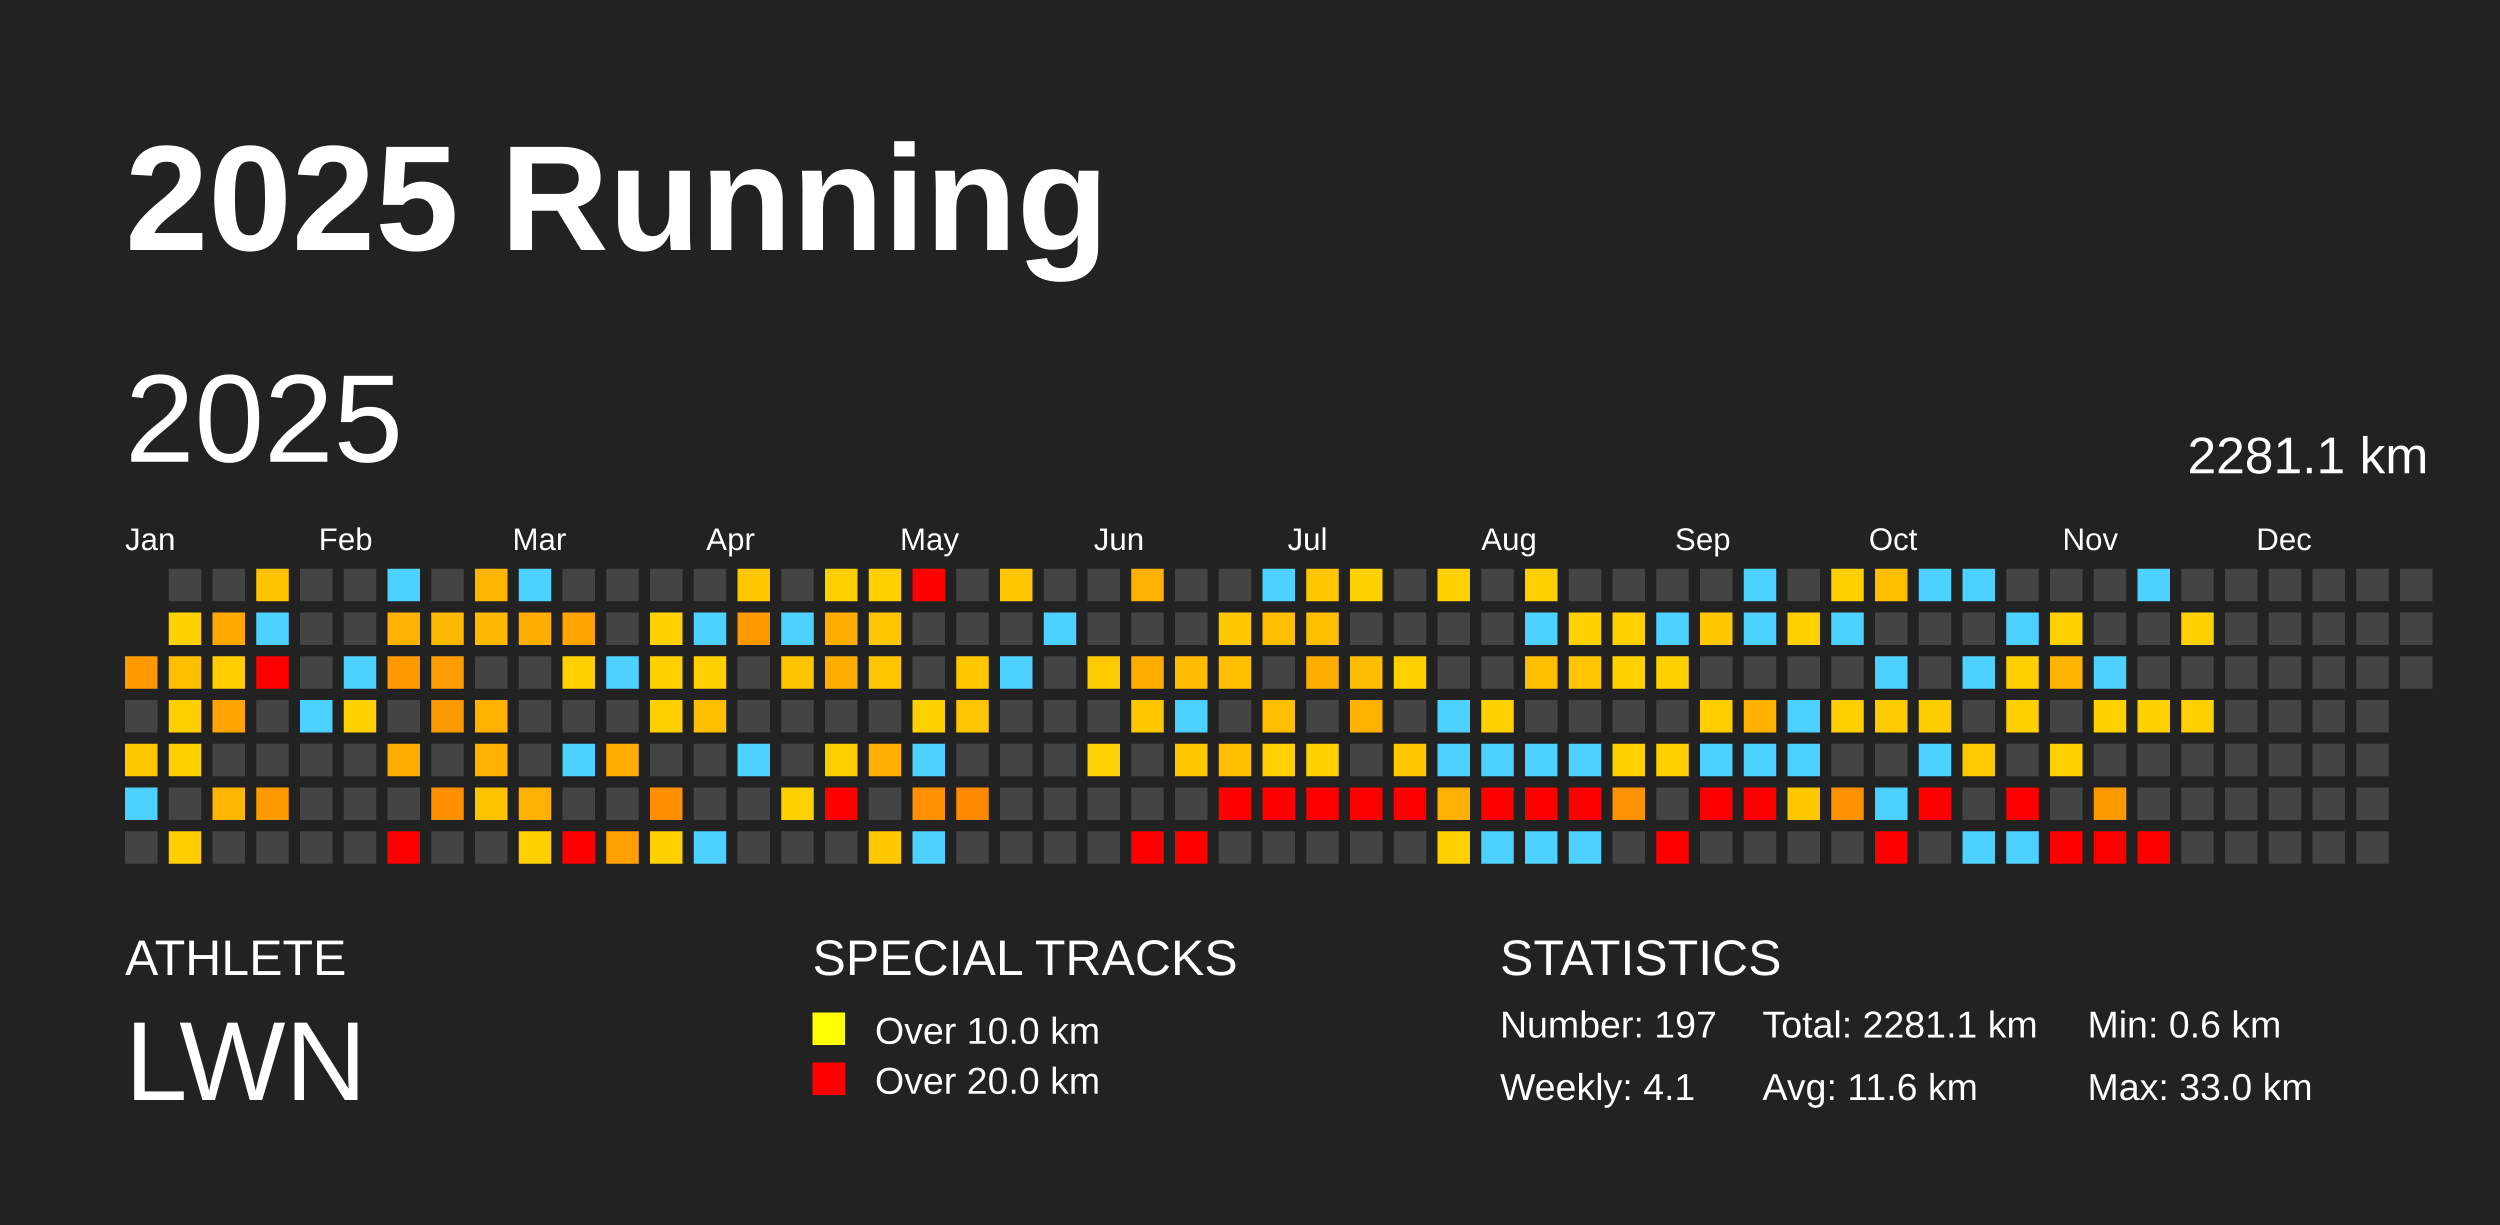
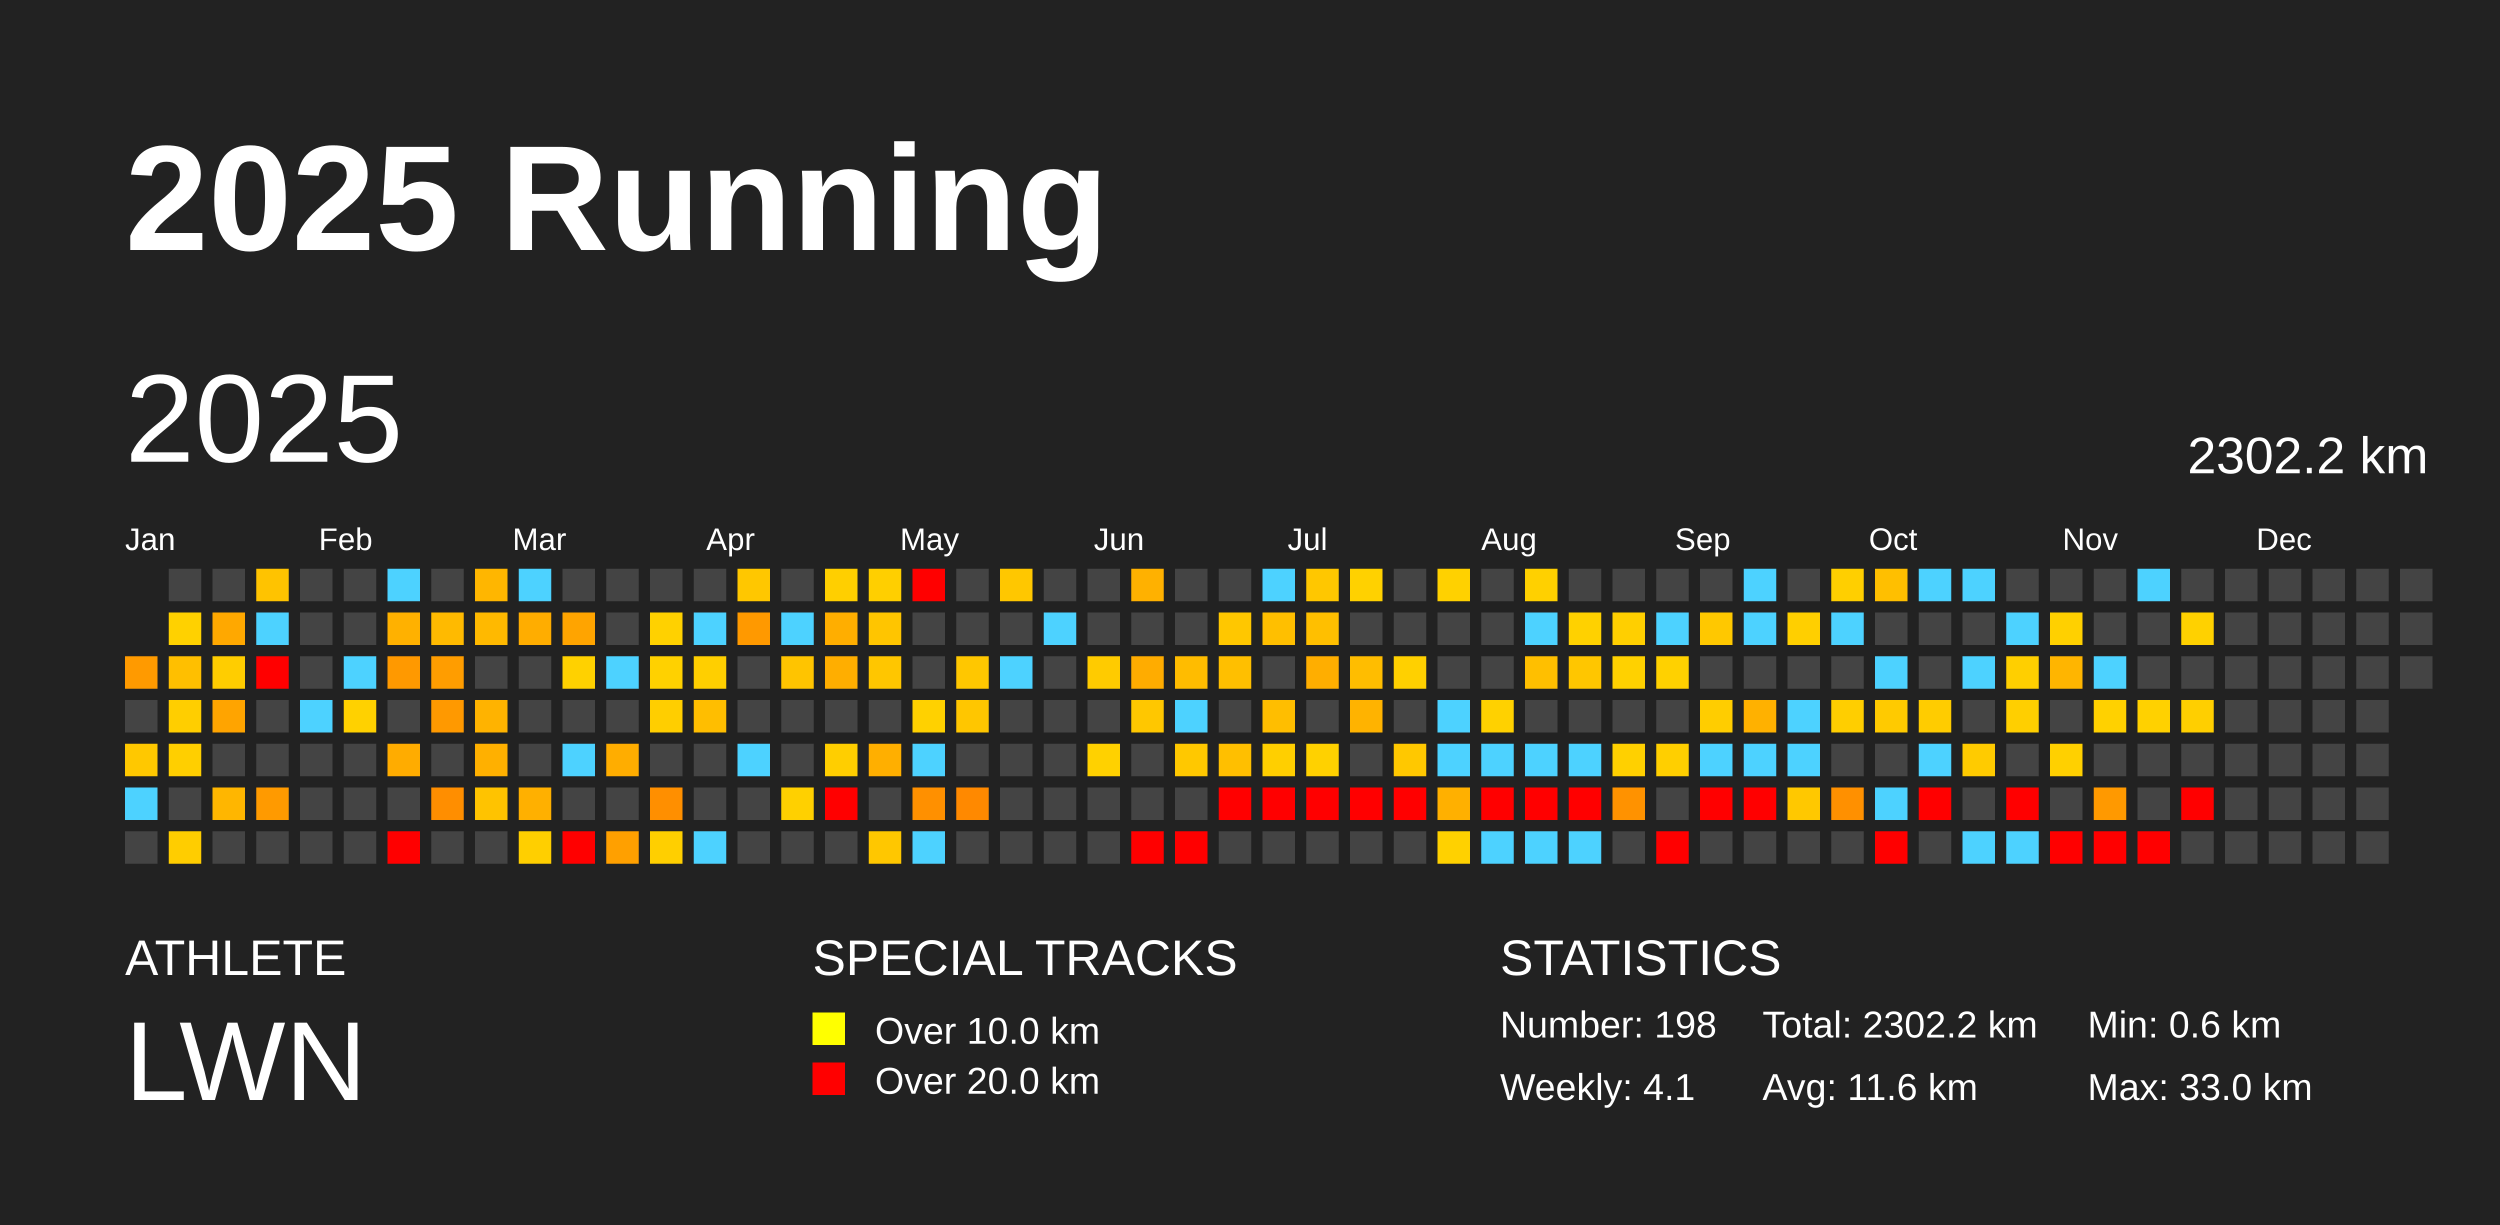
<svg xmlns="http://www.w3.org/2000/svg" baseProfile="full" height="98mm" version="1.1" viewBox="0,0,200,98" width="200mm">
  <defs />
  <rect fill="#222222" height="98" width="200" x="0" y="0" />
  <text fill="#FFFFFF" style="font-size:12px; font-family:Arial; font-weight:bold;" x="10" y="20">2025 Running</text>
  <text fill="#FFFFFF" style="font-size:4px; font-family:Arial" x="10" y="78">ATHLETE</text>
  <text fill="#FFFFFF" style="font-size:9px; font-family:Arial" x="10" y="88">LWN</text>
  <text fill="#FFFFFF" style="font-size:4px; font-family:Arial" x="65" y="78">SPECIAL TRACKS</text>
  <rect fill="yellow" height="2.6" width="2.6" x="65" y="81" />
  <text fill="#FFFFFF" style="font-size:3px; font-family:Arial" x="70" y="83.5">Over 10.0 km</text>
  <rect fill="red" height="2.6" width="2.6" x="65" y="85" />
  <text fill="#FFFFFF" style="font-size:3px; font-family:Arial" x="70" y="87.5">Over 20.0 km</text>
  <text fill="#FFFFFF" style="font-size:4px; font-family:Arial" x="120" y="78">STATISTICS</text>
-   <text fill="#FFFFFF" style="font-size:3px; font-family:Arial" x="120" y="83">Number: 197</text>
+   <text fill="#FFFFFF" style="font-size:3px; font-family:Arial" x="120" y="83">Number: 198</text>
  <text fill="#FFFFFF" style="font-size:3px; font-family:Arial" x="120" y="88">Weekly: 4.1</text>
-   <text fill="#FFFFFF" style="font-size:3px; font-family:Arial" x="141" y="83">Total: 2281.1 km</text>
+   <text fill="#FFFFFF" style="font-size:3px; font-family:Arial" x="141" y="83">Total: 2302.2 km</text>
  <text fill="#FFFFFF" style="font-size:3px; font-family:Arial" x="141" y="88">Avg: 11.6 km</text>
  <text fill="#FFFFFF" style="font-size:3px; font-family:Arial" x="167" y="83">Min: 0.6 km</text>
  <text fill="#FFFFFF" style="font-size:3px; font-family:Arial" x="167" y="88">Max: 33.0 km</text>
  <text dominant-baseline="hanging" fill="#FFFFFF" style="font-size:10.0px; font-family:Arial;" x="10" y="30">2025</text>
-   <text dominant-baseline="hanging" fill="#FFFFFF" style="font-size:4.125px; font-family:Arial;" x="175" y="35">2281.1 km</text>
+   <text dominant-baseline="hanging" fill="#FFFFFF" style="font-size:4.125px; font-family:Arial;" x="175" y="35">2302.2 km</text>
  <text fill="#FFFFFF" style="font-size:2.5px; font-family:Arial" x="10.0" y="44">Jan</text>
  <text fill="#FFFFFF" style="font-size:2.5px; font-family:Arial" x="25.5" y="44">Feb</text>
  <text fill="#FFFFFF" style="font-size:2.5px; font-family:Arial" x="41.0" y="44">Mar</text>
  <text fill="#FFFFFF" style="font-size:2.5px; font-family:Arial" x="56.5" y="44">Apr</text>
  <text fill="#FFFFFF" style="font-size:2.5px; font-family:Arial" x="72.0" y="44">May</text>
  <text fill="#FFFFFF" style="font-size:2.5px; font-family:Arial" x="87.5" y="44">Jun</text>
  <text fill="#FFFFFF" style="font-size:2.5px; font-family:Arial" x="103.0" y="44">Jul</text>
  <text fill="#FFFFFF" style="font-size:2.5px; font-family:Arial" x="118.5" y="44">Aug</text>
  <text fill="#FFFFFF" style="font-size:2.5px; font-family:Arial" x="134.0" y="44">Sep</text>
  <text fill="#FFFFFF" style="font-size:2.5px; font-family:Arial" x="149.5" y="44">Oct</text>
  <text fill="#FFFFFF" style="font-size:2.5px; font-family:Arial" x="165.0" y="44">Nov</text>
  <text fill="#FFFFFF" style="font-size:2.5px; font-family:Arial" x="180.5" y="44">Dec</text>
  <rect fill="#ff9a00" height="2.6" width="2.6" x="10.0" y="52.5" />
  <rect fill="#444444" height="2.6" width="2.6" x="10.0" y="56.0" />
  <rect fill="#ffc800" height="2.6" width="2.6" x="10.0" y="59.5" />
  <rect fill="#4dd2ff" height="2.6" width="2.6" x="10.0" y="63.0" />
  <rect fill="#444444" height="2.6" width="2.6" x="10.0" y="66.5" />
  <rect fill="#444444" height="2.6" width="2.6" x="13.5" y="45.5" />
  <rect fill="#ffd100" height="2.6" width="2.6" x="13.5" y="49.0" />
  <rect fill="#ffbf00" height="2.6" width="2.6" x="13.5" y="52.5" />
  <rect fill="#ffce00" height="2.6" width="2.6" x="13.5" y="56.0" />
  <rect fill="#ffcf00" height="2.6" width="2.6" x="13.5" y="59.5" />
  <rect fill="#444444" height="2.6" width="2.6" x="13.5" y="63.0" />
  <rect fill="#ffcd00" height="2.6" width="2.6" x="13.5" y="66.5" />
  <rect fill="#444444" height="2.6" width="2.6" x="17.0" y="45.5" />
  <rect fill="#ffa800" height="2.6" width="2.6" x="17.0" y="49.0" />
  <rect fill="#ffcd00" height="2.6" width="2.6" x="17.0" y="52.5" />
  <rect fill="#ffa400" height="2.6" width="2.6" x="17.0" y="56.0" />
  <rect fill="#444444" height="2.6" width="2.6" x="17.0" y="59.5" />
  <rect fill="#ffb600" height="2.6" width="2.6" x="17.0" y="63.0" />
  <rect fill="#444444" height="2.6" width="2.6" x="17.0" y="66.5" />
  <rect fill="#ffc300" height="2.6" width="2.6" x="20.5" y="45.5" />
  <rect fill="#4dd2ff" height="2.6" width="2.6" x="20.5" y="49.0" />
  <rect fill="red" height="2.6" width="2.6" x="20.5" y="52.5" />
  <rect fill="#444444" height="2.6" width="2.6" x="20.5" y="56.0" />
  <rect fill="#444444" height="2.6" width="2.6" x="20.5" y="59.5" />
  <rect fill="#ff9a00" height="2.6" width="2.6" x="20.5" y="63.0" />
  <rect fill="#444444" height="2.6" width="2.6" x="20.5" y="66.5" />
  <rect fill="#444444" height="2.6" width="2.6" x="24.0" y="45.5" />
  <rect fill="#444444" height="2.6" width="2.6" x="24.0" y="49.0" />
  <rect fill="#444444" height="2.6" width="2.6" x="24.0" y="52.5" />
  <rect fill="#4dd2ff" height="2.6" width="2.6" x="24.0" y="56.0" />
  <rect fill="#444444" height="2.6" width="2.6" x="24.0" y="59.5" />
  <rect fill="#444444" height="2.6" width="2.6" x="24.0" y="63.0" />
  <rect fill="#444444" height="2.6" width="2.6" x="24.0" y="66.5" />
  <rect fill="#444444" height="2.6" width="2.6" x="27.5" y="45.5" />
  <rect fill="#444444" height="2.6" width="2.6" x="27.5" y="49.0" />
  <rect fill="#4dd2ff" height="2.6" width="2.6" x="27.5" y="52.5" />
  <rect fill="#ffd100" height="2.6" width="2.6" x="27.5" y="56.0" />
  <rect fill="#444444" height="2.6" width="2.6" x="27.5" y="59.5" />
  <rect fill="#444444" height="2.6" width="2.6" x="27.5" y="63.0" />
  <rect fill="#444444" height="2.6" width="2.6" x="27.5" y="66.5" />
  <rect fill="#4dd2ff" height="2.6" width="2.6" x="31.0" y="45.5" />
  <rect fill="#ffb100" height="2.6" width="2.6" x="31.0" y="49.0" />
  <rect fill="#ff9900" height="2.6" width="2.6" x="31.0" y="52.5" />
  <rect fill="#444444" height="2.6" width="2.6" x="31.0" y="56.0" />
  <rect fill="#ffac00" height="2.6" width="2.6" x="31.0" y="59.5" />
  <rect fill="#444444" height="2.6" width="2.6" x="31.0" y="63.0" />
  <rect fill="red" height="2.6" width="2.6" x="31.0" y="66.5" />
  <rect fill="#444444" height="2.6" width="2.6" x="34.5" y="45.5" />
  <rect fill="#ffba00" height="2.6" width="2.6" x="34.5" y="49.0" />
  <rect fill="#ff9d00" height="2.6" width="2.6" x="34.5" y="52.5" />
  <rect fill="#ff9900" height="2.6" width="2.6" x="34.5" y="56.0" />
  <rect fill="#444444" height="2.6" width="2.6" x="34.5" y="59.5" />
  <rect fill="#ff8e00" height="2.6" width="2.6" x="34.5" y="63.0" />
  <rect fill="#444444" height="2.6" width="2.6" x="34.5" y="66.5" />
  <rect fill="#ffb600" height="2.6" width="2.6" x="38.0" y="45.5" />
  <rect fill="#ffb900" height="2.6" width="2.6" x="38.0" y="49.0" />
  <rect fill="#444444" height="2.6" width="2.6" x="38.0" y="52.5" />
  <rect fill="#ffb300" height="2.6" width="2.6" x="38.0" y="56.0" />
  <rect fill="#ffb000" height="2.6" width="2.6" x="38.0" y="59.5" />
  <rect fill="#ffc300" height="2.6" width="2.6" x="38.0" y="63.0" />
  <rect fill="#444444" height="2.6" width="2.6" x="38.0" y="66.5" />
  <rect fill="#4dd2ff" height="2.6" width="2.6" x="41.5" y="45.5" />
  <rect fill="#ffad00" height="2.6" width="2.6" x="41.5" y="49.0" />
  <rect fill="#444444" height="2.6" width="2.6" x="41.5" y="52.5" />
  <rect fill="#444444" height="2.6" width="2.6" x="41.5" y="56.0" />
  <rect fill="#444444" height="2.6" width="2.6" x="41.5" y="59.5" />
  <rect fill="#ffb000" height="2.6" width="2.6" x="41.5" y="63.0" />
  <rect fill="#ffcf00" height="2.6" width="2.6" x="41.5" y="66.5" />
  <rect fill="#444444" height="2.6" width="2.6" x="45.0" y="45.5" />
  <rect fill="#ffa400" height="2.6" width="2.6" x="45.0" y="49.0" />
  <rect fill="#ffd100" height="2.6" width="2.6" x="45.0" y="52.5" />
  <rect fill="#444444" height="2.6" width="2.6" x="45.0" y="56.0" />
  <rect fill="#4dd2ff" height="2.6" width="2.6" x="45.0" y="59.5" />
  <rect fill="#444444" height="2.6" width="2.6" x="45.0" y="63.0" />
  <rect fill="red" height="2.6" width="2.6" x="45.0" y="66.5" />
  <rect fill="#444444" height="2.6" width="2.6" x="48.5" y="45.5" />
  <rect fill="#444444" height="2.6" width="2.6" x="48.5" y="49.0" />
  <rect fill="#4dd2ff" height="2.6" width="2.6" x="48.5" y="52.5" />
  <rect fill="#444444" height="2.6" width="2.6" x="48.5" y="56.0" />
  <rect fill="#ffad00" height="2.6" width="2.6" x="48.5" y="59.5" />
  <rect fill="#444444" height="2.6" width="2.6" x="48.5" y="63.0" />
  <rect fill="#ffa000" height="2.6" width="2.6" x="48.5" y="66.5" />
  <rect fill="#444444" height="2.6" width="2.6" x="52.0" y="45.5" />
  <rect fill="#ffd100" height="2.6" width="2.6" x="52.0" y="49.0" />
  <rect fill="#ffd100" height="2.6" width="2.6" x="52.0" y="52.5" />
  <rect fill="#ffce00" height="2.6" width="2.6" x="52.0" y="56.0" />
  <rect fill="#444444" height="2.6" width="2.6" x="52.0" y="59.5" />
  <rect fill="#ff8f00" height="2.6" width="2.6" x="52.0" y="63.0" />
  <rect fill="#ffcf00" height="2.6" width="2.6" x="52.0" y="66.5" />
  <rect fill="#444444" height="2.6" width="2.6" x="55.5" y="45.5" />
  <rect fill="#4dd2ff" height="2.6" width="2.6" x="55.5" y="49.0" />
  <rect fill="#ffcf00" height="2.6" width="2.6" x="55.5" y="52.5" />
  <rect fill="#ffbe00" height="2.6" width="2.6" x="55.5" y="56.0" />
  <rect fill="#444444" height="2.6" width="2.6" x="55.5" y="59.5" />
  <rect fill="#444444" height="2.6" width="2.6" x="55.5" y="63.0" />
  <rect fill="#4dd2ff" height="2.6" width="2.6" x="55.5" y="66.5" />
  <rect fill="#ffc700" height="2.6" width="2.6" x="59.0" y="45.5" />
  <rect fill="#ff9900" height="2.6" width="2.6" x="59.0" y="49.0" />
  <rect fill="#444444" height="2.6" width="2.6" x="59.0" y="52.5" />
  <rect fill="#444444" height="2.6" width="2.6" x="59.0" y="56.0" />
  <rect fill="#4dd2ff" height="2.6" width="2.6" x="59.0" y="59.5" />
  <rect fill="#444444" height="2.6" width="2.6" x="59.0" y="63.0" />
  <rect fill="#444444" height="2.6" width="2.6" x="59.0" y="66.5" />
  <rect fill="#444444" height="2.6" width="2.6" x="62.5" y="45.5" />
  <rect fill="#4dd2ff" height="2.6" width="2.6" x="62.5" y="49.0" />
  <rect fill="#ffc400" height="2.6" width="2.6" x="62.5" y="52.5" />
  <rect fill="#444444" height="2.6" width="2.6" x="62.5" y="56.0" />
  <rect fill="#444444" height="2.6" width="2.6" x="62.5" y="59.5" />
  <rect fill="#ffd000" height="2.6" width="2.6" x="62.5" y="63.0" />
  <rect fill="#444444" height="2.6" width="2.6" x="62.5" y="66.5" />
  <rect fill="#ffcf00" height="2.6" width="2.6" x="66.0" y="45.5" />
  <rect fill="#ffae00" height="2.6" width="2.6" x="66.0" y="49.0" />
  <rect fill="#ffae00" height="2.6" width="2.6" x="66.0" y="52.5" />
  <rect fill="#444444" height="2.6" width="2.6" x="66.0" y="56.0" />
  <rect fill="#ffce00" height="2.6" width="2.6" x="66.0" y="59.5" />
  <rect fill="red" height="2.6" width="2.6" x="66.0" y="63.0" />
  <rect fill="#444444" height="2.6" width="2.6" x="66.0" y="66.5" />
  <rect fill="#ffcf00" height="2.6" width="2.6" x="69.5" y="45.5" />
  <rect fill="#ffc500" height="2.6" width="2.6" x="69.5" y="49.0" />
  <rect fill="#ffc600" height="2.6" width="2.6" x="69.5" y="52.5" />
  <rect fill="#444444" height="2.6" width="2.6" x="69.5" y="56.0" />
  <rect fill="#ffaf00" height="2.6" width="2.6" x="69.5" y="59.5" />
  <rect fill="#444444" height="2.6" width="2.6" x="69.5" y="63.0" />
  <rect fill="#ffc700" height="2.6" width="2.6" x="69.5" y="66.5" />
  <rect fill="red" height="2.6" width="2.6" x="73.0" y="45.5" />
  <rect fill="#444444" height="2.6" width="2.6" x="73.0" y="49.0" />
  <rect fill="#444444" height="2.6" width="2.6" x="73.0" y="52.5" />
  <rect fill="#ffd100" height="2.6" width="2.6" x="73.0" y="56.0" />
  <rect fill="#4dd2ff" height="2.6" width="2.6" x="73.0" y="59.5" />
  <rect fill="#ff9000" height="2.6" width="2.6" x="73.0" y="63.0" />
  <rect fill="#4dd2ff" height="2.6" width="2.6" x="73.0" y="66.5" />
  <rect fill="#444444" height="2.6" width="2.6" x="76.5" y="45.5" />
  <rect fill="#444444" height="2.6" width="2.6" x="76.5" y="49.0" />
  <rect fill="#ffc700" height="2.6" width="2.6" x="76.5" y="52.5" />
  <rect fill="#ffc600" height="2.6" width="2.6" x="76.5" y="56.0" />
  <rect fill="#444444" height="2.6" width="2.6" x="76.5" y="59.5" />
  <rect fill="#ff8900" height="2.6" width="2.6" x="76.5" y="63.0" />
  <rect fill="#444444" height="2.6" width="2.6" x="76.5" y="66.5" />
  <rect fill="#ffc700" height="2.6" width="2.6" x="80.0" y="45.5" />
  <rect fill="#444444" height="2.6" width="2.6" x="80.0" y="49.0" />
  <rect fill="#4dd2ff" height="2.6" width="2.6" x="80.0" y="52.5" />
  <rect fill="#444444" height="2.6" width="2.6" x="80.0" y="56.0" />
  <rect fill="#444444" height="2.6" width="2.6" x="80.0" y="59.5" />
  <rect fill="#444444" height="2.6" width="2.6" x="80.0" y="63.0" />
  <rect fill="#444444" height="2.6" width="2.6" x="80.0" y="66.5" />
  <rect fill="#444444" height="2.6" width="2.6" x="83.5" y="45.5" />
  <rect fill="#4dd2ff" height="2.6" width="2.6" x="83.5" y="49.0" />
  <rect fill="#444444" height="2.6" width="2.6" x="83.5" y="52.5" />
  <rect fill="#444444" height="2.6" width="2.6" x="83.5" y="56.0" />
  <rect fill="#444444" height="2.6" width="2.6" x="83.5" y="59.5" />
  <rect fill="#444444" height="2.6" width="2.6" x="83.5" y="63.0" />
  <rect fill="#444444" height="2.6" width="2.6" x="83.5" y="66.5" />
  <rect fill="#444444" height="2.6" width="2.6" x="87.0" y="45.5" />
  <rect fill="#444444" height="2.6" width="2.6" x="87.0" y="49.0" />
  <rect fill="#ffcb00" height="2.6" width="2.6" x="87.0" y="52.5" />
  <rect fill="#444444" height="2.6" width="2.6" x="87.0" y="56.0" />
  <rect fill="#ffd100" height="2.6" width="2.6" x="87.0" y="59.5" />
  <rect fill="#444444" height="2.6" width="2.6" x="87.0" y="63.0" />
  <rect fill="#444444" height="2.6" width="2.6" x="87.0" y="66.5" />
  <rect fill="#ffb100" height="2.6" width="2.6" x="90.5" y="45.5" />
  <rect fill="#444444" height="2.6" width="2.6" x="90.5" y="49.0" />
  <rect fill="#ffac00" height="2.6" width="2.6" x="90.5" y="52.5" />
  <rect fill="#ffc700" height="2.6" width="2.6" x="90.5" y="56.0" />
  <rect fill="#444444" height="2.6" width="2.6" x="90.5" y="59.5" />
  <rect fill="#444444" height="2.6" width="2.6" x="90.5" y="63.0" />
  <rect fill="red" height="2.6" width="2.6" x="90.5" y="66.5" />
  <rect fill="#444444" height="2.6" width="2.6" x="94.0" y="45.5" />
  <rect fill="#444444" height="2.6" width="2.6" x="94.0" y="49.0" />
  <rect fill="#ffbc00" height="2.6" width="2.6" x="94.0" y="52.5" />
  <rect fill="#4dd2ff" height="2.6" width="2.6" x="94.0" y="56.0" />
  <rect fill="#ffc800" height="2.6" width="2.6" x="94.0" y="59.5" />
  <rect fill="#444444" height="2.6" width="2.6" x="94.0" y="63.0" />
  <rect fill="red" height="2.6" width="2.6" x="94.0" y="66.5" />
  <rect fill="#444444" height="2.6" width="2.6" x="97.5" y="45.5" />
  <rect fill="#ffc700" height="2.6" width="2.6" x="97.5" y="49.0" />
  <rect fill="#ffbf00" height="2.6" width="2.6" x="97.5" y="52.5" />
  <rect fill="#444444" height="2.6" width="2.6" x="97.5" y="56.0" />
  <rect fill="#ffbf00" height="2.6" width="2.6" x="97.5" y="59.5" />
  <rect fill="red" height="2.6" width="2.6" x="97.5" y="63.0" />
  <rect fill="#444444" height="2.6" width="2.6" x="97.5" y="66.5" />
  <rect fill="#4dd2ff" height="2.6" width="2.6" x="101.0" y="45.5" />
  <rect fill="#ffbf00" height="2.6" width="2.6" x="101.0" y="49.0" />
  <rect fill="#444444" height="2.6" width="2.6" x="101.0" y="52.5" />
  <rect fill="#ffbe00" height="2.6" width="2.6" x="101.0" y="56.0" />
  <rect fill="#ffcf00" height="2.6" width="2.6" x="101.0" y="59.5" />
  <rect fill="red" height="2.6" width="2.6" x="101.0" y="63.0" />
  <rect fill="#444444" height="2.6" width="2.6" x="101.0" y="66.5" />
  <rect fill="#ffc700" height="2.6" width="2.6" x="104.5" y="45.5" />
  <rect fill="#ffbf00" height="2.6" width="2.6" x="104.5" y="49.0" />
  <rect fill="#ffae00" height="2.6" width="2.6" x="104.5" y="52.5" />
  <rect fill="#444444" height="2.6" width="2.6" x="104.5" y="56.0" />
  <rect fill="#ffd100" height="2.6" width="2.6" x="104.5" y="59.5" />
  <rect fill="red" height="2.6" width="2.6" x="104.5" y="63.0" />
  <rect fill="#444444" height="2.6" width="2.6" x="104.5" y="66.5" />
  <rect fill="#ffd100" height="2.6" width="2.6" x="108.0" y="45.5" />
  <rect fill="#444444" height="2.6" width="2.6" x="108.0" y="49.0" />
  <rect fill="#ffbd00" height="2.6" width="2.6" x="108.0" y="52.5" />
  <rect fill="#ffb300" height="2.6" width="2.6" x="108.0" y="56.0" />
  <rect fill="#444444" height="2.6" width="2.6" x="108.0" y="59.5" />
  <rect fill="red" height="2.6" width="2.6" x="108.0" y="63.0" />
  <rect fill="#444444" height="2.6" width="2.6" x="108.0" y="66.5" />
  <rect fill="#444444" height="2.6" width="2.6" x="111.5" y="45.5" />
  <rect fill="#444444" height="2.6" width="2.6" x="111.5" y="49.0" />
  <rect fill="#ffd000" height="2.6" width="2.6" x="111.5" y="52.5" />
  <rect fill="#444444" height="2.6" width="2.6" x="111.5" y="56.0" />
  <rect fill="#ffc800" height="2.6" width="2.6" x="111.5" y="59.5" />
  <rect fill="red" height="2.6" width="2.6" x="111.5" y="63.0" />
  <rect fill="#444444" height="2.6" width="2.6" x="111.5" y="66.5" />
  <rect fill="#ffd100" height="2.6" width="2.6" x="115.0" y="45.5" />
  <rect fill="#444444" height="2.6" width="2.6" x="115.0" y="49.0" />
  <rect fill="#444444" height="2.6" width="2.6" x="115.0" y="52.5" />
  <rect fill="#4dd2ff" height="2.6" width="2.6" x="115.0" y="56.0" />
  <rect fill="#4dd2ff" height="2.6" width="2.6" x="115.0" y="59.5" />
  <rect fill="#ffb000" height="2.6" width="2.6" x="115.0" y="63.0" />
  <rect fill="#ffd100" height="2.6" width="2.6" x="115.0" y="66.5" />
  <rect fill="#444444" height="2.6" width="2.6" x="118.5" y="45.5" />
  <rect fill="#444444" height="2.6" width="2.6" x="118.5" y="49.0" />
  <rect fill="#444444" height="2.6" width="2.6" x="118.5" y="52.5" />
  <rect fill="#ffd100" height="2.6" width="2.6" x="118.5" y="56.0" />
  <rect fill="#4dd2ff" height="2.6" width="2.6" x="118.5" y="59.5" />
  <rect fill="red" height="2.6" width="2.6" x="118.5" y="63.0" />
  <rect fill="#4dd2ff" height="2.6" width="2.6" x="118.5" y="66.5" />
  <rect fill="#ffd000" height="2.6" width="2.6" x="122.0" y="45.5" />
  <rect fill="#4dd2ff" height="2.6" width="2.6" x="122.0" y="49.0" />
  <rect fill="#ffbf00" height="2.6" width="2.6" x="122.0" y="52.5" />
  <rect fill="#444444" height="2.6" width="2.6" x="122.0" y="56.0" />
  <rect fill="#4dd2ff" height="2.6" width="2.6" x="122.0" y="59.5" />
  <rect fill="red" height="2.6" width="2.6" x="122.0" y="63.0" />
  <rect fill="#4dd2ff" height="2.6" width="2.6" x="122.0" y="66.5" />
  <rect fill="#444444" height="2.6" width="2.6" x="125.5" y="45.5" />
  <rect fill="#ffd100" height="2.6" width="2.6" x="125.5" y="49.0" />
  <rect fill="#ffc600" height="2.6" width="2.6" x="125.5" y="52.5" />
  <rect fill="#444444" height="2.6" width="2.6" x="125.5" y="56.0" />
  <rect fill="#4dd2ff" height="2.6" width="2.6" x="125.5" y="59.5" />
  <rect fill="red" height="2.6" width="2.6" x="125.5" y="63.0" />
  <rect fill="#4dd2ff" height="2.6" width="2.6" x="125.5" y="66.5" />
  <rect fill="#444444" height="2.6" width="2.6" x="129.0" y="45.5" />
  <rect fill="#ffcf00" height="2.6" width="2.6" x="129.0" y="49.0" />
  <rect fill="#ffd100" height="2.6" width="2.6" x="129.0" y="52.5" />
  <rect fill="#444444" height="2.6" width="2.6" x="129.0" y="56.0" />
  <rect fill="#ffd000" height="2.6" width="2.6" x="129.0" y="59.5" />
  <rect fill="#ff9200" height="2.6" width="2.6" x="129.0" y="63.0" />
  <rect fill="#444444" height="2.6" width="2.6" x="129.0" y="66.5" />
  <rect fill="#444444" height="2.6" width="2.6" x="132.5" y="45.5" />
  <rect fill="#4dd2ff" height="2.6" width="2.6" x="132.5" y="49.0" />
  <rect fill="#ffd100" height="2.6" width="2.6" x="132.5" y="52.5" />
  <rect fill="#444444" height="2.6" width="2.6" x="132.5" y="56.0" />
  <rect fill="#ffcf00" height="2.6" width="2.6" x="132.5" y="59.5" />
  <rect fill="#444444" height="2.6" width="2.6" x="132.5" y="63.0" />
  <rect fill="red" height="2.6" width="2.6" x="132.5" y="66.5" />
  <rect fill="#444444" height="2.6" width="2.6" x="136.0" y="45.5" />
  <rect fill="#ffc800" height="2.6" width="2.6" x="136.0" y="49.0" />
  <rect fill="#444444" height="2.6" width="2.6" x="136.0" y="52.5" />
  <rect fill="#ffcd00" height="2.6" width="2.6" x="136.0" y="56.0" />
  <rect fill="#4dd2ff" height="2.6" width="2.6" x="136.0" y="59.5" />
  <rect fill="red" height="2.6" width="2.6" x="136.0" y="63.0" />
  <rect fill="#444444" height="2.6" width="2.6" x="136.0" y="66.5" />
  <rect fill="#4dd2ff" height="2.6" width="2.6" x="139.5" y="45.5" />
  <rect fill="#4dd2ff" height="2.6" width="2.6" x="139.5" y="49.0" />
  <rect fill="#444444" height="2.6" width="2.6" x="139.5" y="52.5" />
  <rect fill="#ffb100" height="2.6" width="2.6" x="139.5" y="56.0" />
  <rect fill="#4dd2ff" height="2.6" width="2.6" x="139.5" y="59.5" />
  <rect fill="red" height="2.6" width="2.6" x="139.5" y="63.0" />
  <rect fill="#444444" height="2.6" width="2.6" x="139.5" y="66.5" />
  <rect fill="#444444" height="2.6" width="2.6" x="143.0" y="45.5" />
  <rect fill="#ffcf00" height="2.6" width="2.6" x="143.0" y="49.0" />
  <rect fill="#444444" height="2.6" width="2.6" x="143.0" y="52.5" />
  <rect fill="#4dd2ff" height="2.6" width="2.6" x="143.0" y="56.0" />
  <rect fill="#4dd2ff" height="2.6" width="2.6" x="143.0" y="59.5" />
  <rect fill="#ffc800" height="2.6" width="2.6" x="143.0" y="63.0" />
  <rect fill="#444444" height="2.6" width="2.6" x="143.0" y="66.5" />
  <rect fill="#ffcf00" height="2.6" width="2.6" x="146.5" y="45.5" />
  <rect fill="#4dd2ff" height="2.6" width="2.6" x="146.5" y="49.0" />
  <rect fill="#444444" height="2.6" width="2.6" x="146.5" y="52.5" />
  <rect fill="#ffce00" height="2.6" width="2.6" x="146.5" y="56.0" />
  <rect fill="#444444" height="2.6" width="2.6" x="146.5" y="59.5" />
  <rect fill="#ff9000" height="2.6" width="2.6" x="146.5" y="63.0" />
  <rect fill="#444444" height="2.6" width="2.6" x="146.5" y="66.5" />
  <rect fill="#ffbf00" height="2.6" width="2.6" x="150.0" y="45.5" />
  <rect fill="#444444" height="2.6" width="2.6" x="150.0" y="49.0" />
  <rect fill="#4dd2ff" height="2.6" width="2.6" x="150.0" y="52.5" />
  <rect fill="#ffca00" height="2.6" width="2.6" x="150.0" y="56.0" />
  <rect fill="#444444" height="2.6" width="2.6" x="150.0" y="59.5" />
  <rect fill="#4dd2ff" height="2.6" width="2.6" x="150.0" y="63.0" />
  <rect fill="red" height="2.6" width="2.6" x="150.0" y="66.5" />
  <rect fill="#4dd2ff" height="2.6" width="2.6" x="153.5" y="45.5" />
  <rect fill="#444444" height="2.6" width="2.6" x="153.5" y="49.0" />
  <rect fill="#444444" height="2.6" width="2.6" x="153.5" y="52.5" />
  <rect fill="#ffcc00" height="2.6" width="2.6" x="153.5" y="56.0" />
  <rect fill="#4dd2ff" height="2.6" width="2.6" x="153.5" y="59.5" />
  <rect fill="red" height="2.6" width="2.6" x="153.5" y="63.0" />
  <rect fill="#444444" height="2.6" width="2.6" x="153.5" y="66.5" />
  <rect fill="#4dd2ff" height="2.6" width="2.6" x="157.0" y="45.5" />
  <rect fill="#444444" height="2.6" width="2.6" x="157.0" y="49.0" />
  <rect fill="#4dd2ff" height="2.6" width="2.6" x="157.0" y="52.5" />
  <rect fill="#444444" height="2.6" width="2.6" x="157.0" y="56.0" />
  <rect fill="#ffcb00" height="2.6" width="2.6" x="157.0" y="59.5" />
  <rect fill="#444444" height="2.6" width="2.6" x="157.0" y="63.0" />
  <rect fill="#4dd2ff" height="2.6" width="2.6" x="157.0" y="66.5" />
  <rect fill="#444444" height="2.6" width="2.6" x="160.5" y="45.5" />
  <rect fill="#4dd2ff" height="2.6" width="2.6" x="160.5" y="49.0" />
  <rect fill="#ffcf00" height="2.6" width="2.6" x="160.5" y="52.5" />
  <rect fill="#ffcf00" height="2.6" width="2.6" x="160.5" y="56.0" />
  <rect fill="#444444" height="2.6" width="2.6" x="160.5" y="59.5" />
  <rect fill="red" height="2.6" width="2.6" x="160.5" y="63.0" />
  <rect fill="#4dd2ff" height="2.6" width="2.6" x="160.5" y="66.5" />
  <rect fill="#444444" height="2.6" width="2.6" x="164.0" y="45.5" />
  <rect fill="#ffd000" height="2.6" width="2.6" x="164.0" y="49.0" />
  <rect fill="#ffb500" height="2.6" width="2.6" x="164.0" y="52.5" />
  <rect fill="#444444" height="2.6" width="2.6" x="164.0" y="56.0" />
  <rect fill="#ffd000" height="2.6" width="2.6" x="164.0" y="59.5" />
  <rect fill="#444444" height="2.6" width="2.6" x="164.0" y="63.0" />
  <rect fill="red" height="2.6" width="2.6" x="164.0" y="66.5" />
  <rect fill="#444444" height="2.6" width="2.6" x="167.5" y="45.5" />
  <rect fill="#444444" height="2.6" width="2.6" x="167.5" y="49.0" />
  <rect fill="#4dd2ff" height="2.6" width="2.6" x="167.5" y="52.5" />
  <rect fill="#ffd100" height="2.6" width="2.6" x="167.5" y="56.0" />
  <rect fill="#444444" height="2.6" width="2.6" x="167.5" y="59.5" />
  <rect fill="#ff9900" height="2.6" width="2.6" x="167.5" y="63.0" />
  <rect fill="red" height="2.6" width="2.6" x="167.5" y="66.5" />
  <rect fill="#4dd2ff" height="2.6" width="2.6" x="171.0" y="45.5" />
  <rect fill="#444444" height="2.6" width="2.6" x="171.0" y="49.0" />
  <rect fill="#444444" height="2.6" width="2.6" x="171.0" y="52.5" />
  <rect fill="#ffd100" height="2.6" width="2.6" x="171.0" y="56.0" />
  <rect fill="#444444" height="2.6" width="2.6" x="171.0" y="59.5" />
  <rect fill="#444444" height="2.6" width="2.6" x="171.0" y="63.0" />
  <rect fill="red" height="2.6" width="2.6" x="171.0" y="66.5" />
  <rect fill="#444444" height="2.6" width="2.6" x="174.5" y="45.5" />
  <rect fill="#ffd100" height="2.6" width="2.6" x="174.5" y="49.0" />
  <rect fill="#444444" height="2.6" width="2.6" x="174.5" y="52.5" />
  <rect fill="#ffcf00" height="2.6" width="2.6" x="174.5" y="56.0" />
  <rect fill="#444444" height="2.6" width="2.6" x="174.5" y="59.5" />
-   <rect fill="#444444" height="2.6" width="2.6" x="174.5" y="63.0" />
+   <rect fill="red" height="2.6" width="2.6" x="174.5" y="63.0" />
  <rect fill="#444444" height="2.6" width="2.6" x="174.5" y="66.5" />
  <rect fill="#444444" height="2.6" width="2.6" x="178.0" y="45.5" />
  <rect fill="#444444" height="2.6" width="2.6" x="178.0" y="49.0" />
  <rect fill="#444444" height="2.6" width="2.6" x="178.0" y="52.5" />
  <rect fill="#444444" height="2.6" width="2.6" x="178.0" y="56.0" />
  <rect fill="#444444" height="2.6" width="2.6" x="178.0" y="59.5" />
  <rect fill="#444444" height="2.6" width="2.6" x="178.0" y="63.0" />
  <rect fill="#444444" height="2.6" width="2.6" x="178.0" y="66.5" />
  <rect fill="#444444" height="2.6" width="2.6" x="181.5" y="45.5" />
  <rect fill="#444444" height="2.6" width="2.6" x="181.5" y="49.0" />
  <rect fill="#444444" height="2.6" width="2.6" x="181.5" y="52.5" />
  <rect fill="#444444" height="2.6" width="2.6" x="181.5" y="56.0" />
  <rect fill="#444444" height="2.6" width="2.6" x="181.5" y="59.5" />
  <rect fill="#444444" height="2.6" width="2.6" x="181.5" y="63.0" />
  <rect fill="#444444" height="2.6" width="2.6" x="181.5" y="66.5" />
  <rect fill="#444444" height="2.6" width="2.6" x="185.0" y="45.5" />
  <rect fill="#444444" height="2.6" width="2.6" x="185.0" y="49.0" />
  <rect fill="#444444" height="2.6" width="2.6" x="185.0" y="52.5" />
  <rect fill="#444444" height="2.6" width="2.6" x="185.0" y="56.0" />
  <rect fill="#444444" height="2.6" width="2.6" x="185.0" y="59.5" />
  <rect fill="#444444" height="2.6" width="2.6" x="185.0" y="63.0" />
  <rect fill="#444444" height="2.6" width="2.6" x="185.0" y="66.5" />
  <rect fill="#444444" height="2.6" width="2.6" x="188.5" y="45.5" />
  <rect fill="#444444" height="2.6" width="2.6" x="188.5" y="49.0" />
  <rect fill="#444444" height="2.6" width="2.6" x="188.5" y="52.5" />
  <rect fill="#444444" height="2.6" width="2.6" x="188.5" y="56.0" />
  <rect fill="#444444" height="2.6" width="2.6" x="188.5" y="59.5" />
  <rect fill="#444444" height="2.6" width="2.6" x="188.5" y="63.0" />
  <rect fill="#444444" height="2.6" width="2.6" x="188.5" y="66.5" />
  <rect fill="#444444" height="2.6" width="2.6" x="192.0" y="45.5" />
  <rect fill="#444444" height="2.6" width="2.6" x="192.0" y="49.0" />
  <rect fill="#444444" height="2.6" width="2.6" x="192.0" y="52.5" />
</svg>
